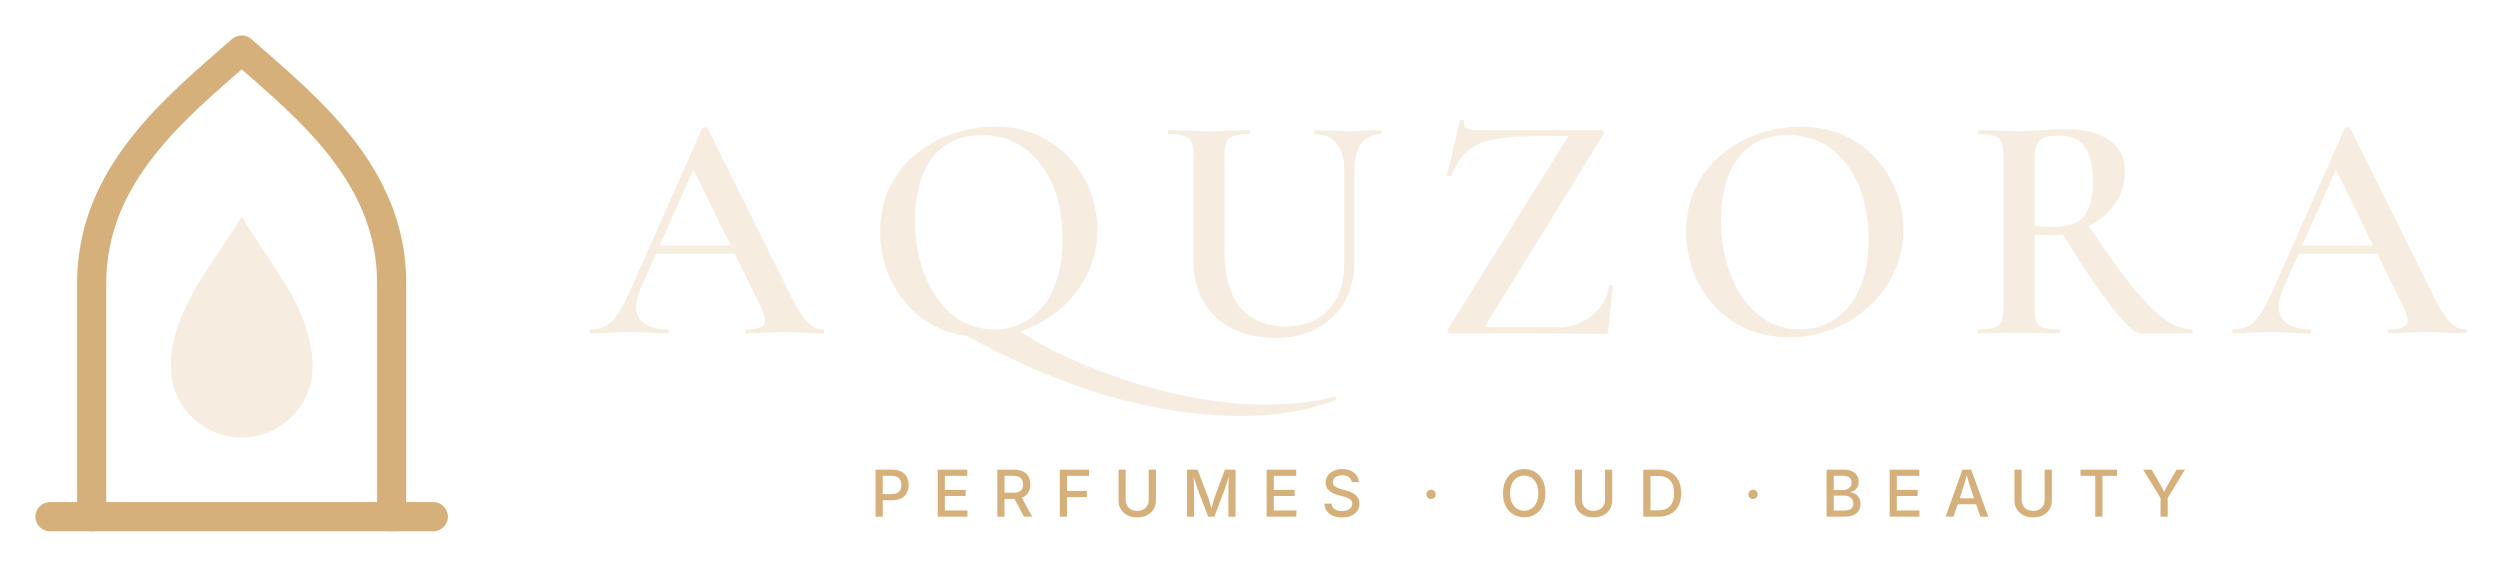
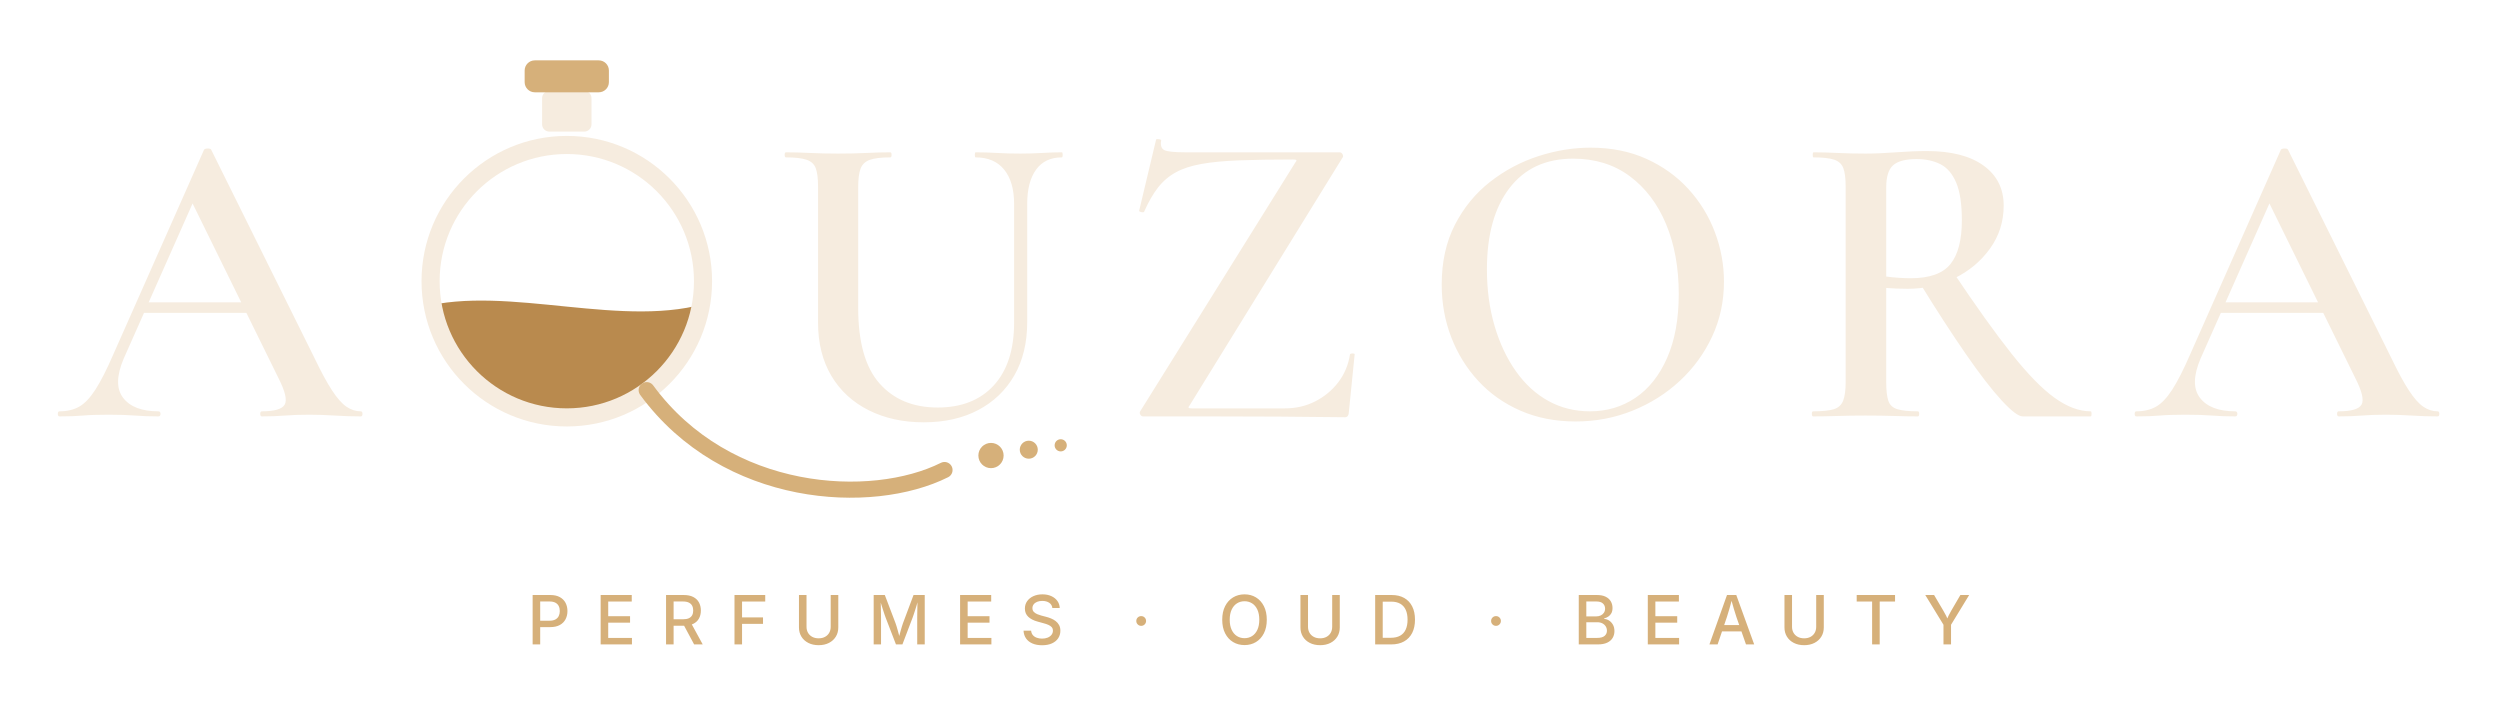
- <svg xmlns="http://www.w3.org/2000/svg" viewBox="0 0 600 140" role="img" aria-label="Aquzora">
-   <g transform="translate(8 8)">
-     <path d="M14 116 V60 C14 34 34 18 50 4 C66 18 86 34 86 60 V116" fill="none" stroke="#d6b07a" stroke-width="7" stroke-linecap="round" stroke-linejoin="round" />
-     <path d="M50 44 C58 57 67 67 67 80 A17 17 0 0 1 33 80 C33 67 42 57 50 44 Z" fill="#f6ecdf" />
-     <path d="M4 116 H96" stroke="#d6b07a" stroke-width="7" stroke-linecap="round" />
+ <svg xmlns="http://www.w3.org/2000/svg" viewBox="0 0 497 140" role="img" aria-label="Aquzora">
+   <path transform="translate(12.00 82.78)" fill="#f6ecdf" d="M15.036 -20.58 16.128 -22.68H39.648L40.236 -20.58ZM59.724 -1.008Q60.06 -1.008 60.06 -0.504Q60.06 0.0 59.724 0.0Q57.204 0.0 54.558 -0.168Q51.912 -0.336 49.476 -0.336Q46.704 -0.336 44.646 -0.168Q42.588 0.0 40.068 0.0Q39.732 0.0 39.732 -0.504Q39.732 -1.008 40.068 -1.008Q43.848 -1.008 44.604 -2.352Q45.36 -3.696 43.344 -7.644L25.788 -43.344L29.232 -48.972L12.6 -11.508Q10.416 -6.384 12.474 -3.696Q14.532 -1.008 19.488 -1.008Q19.908 -1.008 19.908 -0.504Q19.908 0.0 19.488 0.0Q16.968 0.0 14.868 -0.168Q12.768 -0.336 9.576 -0.336Q6.384 -0.336 4.494 -0.168Q2.604 0.0 -0.168 0.0Q-0.504 0.0 -0.504 -0.504Q-0.504 -1.008 -0.168 -1.008Q2.1 -1.008 3.738 -1.932Q5.376 -2.856 6.972 -5.334Q8.568 -7.812 10.5 -12.264L28.56 -53.004Q28.728 -53.256 29.316 -53.256Q29.904 -53.256 29.988 -53.004L50.568 -11.508Q52.5 -7.476 54.012 -5.166Q55.524 -2.856 56.868 -1.932Q58.212 -1.008 59.724 -1.008Z" />
+   <path transform="translate(153.64 82.78)" fill="#f6ecdf" d="M47.964 -42.252Q47.964 -46.62 45.99 -49.056Q44.016 -51.492 40.32 -51.492Q40.152 -51.492 40.152 -51.996Q40.152 -52.5 40.32 -52.5Q42.42 -52.5 44.562 -52.374Q46.704 -52.248 49.224 -52.248Q51.408 -52.248 53.55 -52.374Q55.692 -52.5 57.456 -52.5Q57.624 -52.5 57.624 -51.996Q57.624 -51.492 57.456 -51.492Q54.096 -51.492 52.332 -49.056Q50.568 -46.62 50.568 -42.252V-18.732Q50.568 -12.6 48.006 -8.148Q45.444 -3.696 40.824 -1.26Q36.204 1.176 29.988 1.176Q23.856 1.176 19.068 -1.218Q14.28 -3.612 11.634 -8.064Q8.988 -12.516 8.988 -18.648V-45.696Q8.988 -48.132 8.526 -49.35Q8.064 -50.568 6.678 -51.03Q5.292 -51.492 2.604 -51.492Q2.352 -51.492 2.352 -51.996Q2.352 -52.5 2.604 -52.5Q4.704 -52.5 7.35 -52.374Q9.996 -52.248 12.936 -52.248Q16.044 -52.248 18.648 -52.374Q21.252 -52.5 23.352 -52.5Q23.604 -52.5 23.604 -51.996Q23.604 -51.492 23.352 -51.492Q20.58 -51.492 19.236 -50.988Q17.892 -50.484 17.43 -49.224Q16.968 -47.964 16.968 -45.528V-21.588Q16.968 -11.34 21.21 -6.552Q25.452 -1.764 32.76 -1.764Q39.9 -1.764 43.932 -6.174Q47.964 -10.584 47.964 -18.648ZM73.08 -1.092 103.824 -50.4Q104.16 -50.82 104.076 -50.946Q103.992 -51.072 103.404 -51.072Q97.188 -51.072 92.736 -50.904Q88.284 -50.736 85.218 -50.19Q82.152 -49.644 80.094 -48.51Q78.036 -47.376 76.566 -45.486Q75.096 -43.596 73.836 -40.74Q73.752 -40.488 73.248 -40.614Q72.744 -40.74 72.828 -40.908L76.188 -55.02Q76.272 -55.188 76.776 -55.104Q77.28 -55.02 77.196 -54.852Q76.944 -53.34 77.868 -52.92Q78.792 -52.5 81.984 -52.5Q87.024 -52.5 94.332 -52.5Q101.64 -52.5 112.644 -52.5Q113.064 -52.5 113.274 -52.08Q113.484 -51.66 113.232 -51.408L82.908 -2.268Q82.572 -1.848 82.656 -1.722Q82.74 -1.596 83.244 -1.596Q89.292 -1.596 94.08 -1.596Q98.868 -1.596 101.808 -1.596Q105.084 -1.596 107.814 -2.982Q110.544 -4.368 112.392 -6.762Q114.24 -9.156 114.744 -12.348Q114.828 -12.516 115.248 -12.516Q115.668 -12.516 115.668 -12.348L114.492 -0.672Q114.492 -0.42 114.324 -0.126Q114.156 0.168 113.736 0.168Q107.52 0.084 100.59 0.042Q93.66 0.0 86.73 0.0Q79.8 0.0 73.584 0.0Q73.248 0.0 73.038 -0.378Q72.828 -0.756 73.08 -1.092ZM159.6 1.008Q153.552 1.008 148.638 -1.134Q143.724 -3.276 140.238 -7.056Q136.752 -10.836 134.862 -15.75Q132.972 -20.664 132.972 -26.208Q132.972 -33.012 135.618 -38.136Q138.264 -43.26 142.632 -46.662Q147.0 -50.064 152.208 -51.744Q157.416 -53.424 162.54 -53.424Q168.756 -53.424 173.67 -51.198Q178.584 -48.972 182.028 -45.192Q185.472 -41.412 187.278 -36.624Q189.084 -31.836 189.084 -26.796Q189.084 -20.916 186.732 -15.876Q184.38 -10.836 180.306 -7.056Q176.232 -3.276 170.898 -1.134Q165.564 1.008 159.6 1.008ZM162.456 -1.008Q167.496 -1.008 171.486 -3.696Q175.476 -6.384 177.786 -11.634Q180.096 -16.884 180.096 -24.36Q180.096 -32.172 177.576 -38.22Q175.056 -44.268 170.352 -47.754Q165.648 -51.24 159.096 -51.24Q150.948 -51.24 146.454 -45.402Q141.96 -39.564 141.96 -29.232Q141.96 -23.184 143.472 -18.018Q144.984 -12.852 147.714 -8.988Q150.444 -5.124 154.182 -3.066Q157.92 -1.008 162.456 -1.008ZM248.472 0.0Q247.212 0.0 244.272 -3.192Q241.332 -6.384 237.174 -12.39Q233.016 -18.396 227.892 -26.712L234.612 -28.728Q241.416 -18.564 246.246 -12.474Q251.076 -6.384 254.814 -3.696Q258.552 -1.008 261.996 -1.008Q262.164 -1.008 262.164 -0.504Q262.164 0.0 261.996 0.0Q256.704 0.0 253.386 0.0Q250.068 0.0 248.472 0.0ZM229.404 -52.752Q236.712 -52.752 240.702 -49.854Q244.692 -46.956 244.692 -41.916Q244.692 -37.128 241.962 -33.348Q239.232 -29.568 234.906 -27.468Q230.58 -25.368 225.624 -25.368Q224.616 -25.368 223.44 -25.41Q222.264 -25.452 221.34 -25.536V-6.804Q221.34 -4.368 221.76 -3.108Q222.18 -1.848 223.566 -1.428Q224.952 -1.008 227.64 -1.008Q227.892 -1.008 227.892 -0.504Q227.892 0.0 227.64 0.0Q225.54 0.0 222.936 -0.084Q220.332 -0.168 217.224 -0.168Q214.284 -0.168 211.596 -0.084Q208.908 0.0 206.808 0.0Q206.556 0.0 206.556 -0.504Q206.556 -1.008 206.808 -1.008Q209.58 -1.008 210.924 -1.428Q212.268 -1.848 212.772 -3.108Q213.276 -4.368 213.276 -6.804V-45.696Q213.276 -48.132 212.814 -49.35Q212.352 -50.568 211.008 -51.03Q209.664 -51.492 206.892 -51.492Q206.724 -51.492 206.724 -51.996Q206.724 -52.5 206.892 -52.5Q208.992 -52.5 211.638 -52.374Q214.284 -52.248 217.224 -52.248Q219.912 -52.248 223.272 -52.5Q226.632 -52.752 229.404 -52.752ZM236.376 -38.976Q236.376 -43.848 235.242 -46.494Q234.108 -49.14 232.092 -50.148Q230.076 -51.156 227.388 -51.156Q224.112 -51.156 222.726 -49.938Q221.34 -48.72 221.34 -45.528V-27.804Q222.516 -27.636 223.86 -27.552Q225.204 -27.468 226.212 -27.468Q231.84 -27.468 234.108 -30.282Q236.376 -33.096 236.376 -38.976ZM286.272 -20.58 287.364 -22.68H310.884L311.472 -20.58ZM330.96 -1.008Q331.296 -1.008 331.296 -0.504Q331.296 0.0 330.96 0.0Q328.44 0.0 325.794 -0.168Q323.148 -0.336 320.712 -0.336Q317.94 -0.336 315.882 -0.168Q313.824 0.0 311.304 0.0Q310.968 0.0 310.968 -0.504Q310.968 -1.008 311.304 -1.008Q315.084 -1.008 315.84 -2.352Q316.596 -3.696 314.58 -7.644L297.024 -43.344L300.468 -48.972L283.836 -11.508Q281.652 -6.384 283.71 -3.696Q285.768 -1.008 290.724 -1.008Q291.144 -1.008 291.144 -0.504Q291.144 0.0 290.724 0.0Q288.204 0.0 286.104 -0.168Q284.004 -0.336 280.812 -0.336Q277.62 -0.336 275.73 -0.168Q273.84 0.0 271.068 0.0Q270.732 0.0 270.732 -0.504Q270.732 -1.008 271.068 -1.008Q273.336 -1.008 274.974 -1.932Q276.612 -2.856 278.208 -5.334Q279.804 -7.812 281.736 -12.264L299.796 -53.004Q299.964 -53.256 300.552 -53.256Q301.14 -53.256 301.224 -53.004L321.804 -11.508Q323.736 -7.476 325.248 -5.166Q326.76 -2.856 328.104 -1.932Q329.448 -1.008 330.96 -1.008Z" />
+   <g transform="translate(112.68 55.90)">
+     <clipPath id="qc">
+       <circle r="25.64" />
+     </clipPath>
+     <path clip-path="url(#qc)" d="M-28.88 5.20 C-11.55 0.58 11.55 9.82 28.88 4.04 V28.88 H-28.88 Z" fill="#b98a4e" />
+     <circle r="27.08" fill="none" stroke="#f6ecdf" stroke-width="3.6" />
+     <rect x="-4.91" y="-37.83" width="9.82" height="8.09" rx="1.44" fill="#f6ecdf" />
+     <rect x="-8.38" y="-43.90" width="16.75" height="6.35" rx="2.02" fill="#d6b07a" />
+     <path d="M15.88 21.66 C31.77 43.32 60.65 44.76 75.09 37.54" fill="none" stroke="#d6b07a" stroke-width="3.20" stroke-linecap="round" />
+     <circle cx="84.33" cy="34.66" r="2.51" fill="#d6b07a" />
+     <circle cx="91.84" cy="33.50" r="1.79" fill="#d6b07a" />
+     <circle cx="98.19" cy="32.63" r="1.21" fill="#d6b07a" />
  </g>
-   <path transform="translate(142.00 80.00)" fill="#f6ecdf" d="M13.962 -19.11 14.976 -21.06H36.816L37.362 -19.11ZM55.458 -0.936Q55.77 -0.936 55.77 -0.468Q55.77 0.0 55.458 0.0Q53.118 0.0 50.661 -0.156Q48.204 -0.312 45.942 -0.312Q43.368 -0.312 41.457 -0.156Q39.546 0.0 37.206 0.0Q36.894 0.0 36.894 -0.468Q36.894 -0.936 37.206 -0.936Q40.716 -0.936 41.418 -2.184Q42.12 -3.432 40.248 -7.098L23.946 -40.248L27.144 -45.474L11.7 -10.686Q9.672 -5.928 11.583 -3.432Q13.494 -0.936 18.096 -0.936Q18.486 -0.936 18.486 -0.468Q18.486 0.0 18.096 0.0Q15.756 0.0 13.806 -0.156Q11.856 -0.312 8.892 -0.312Q5.928 -0.312 4.173 -0.156Q2.418 0.0 -0.156 0.0Q-0.468 0.0 -0.468 -0.468Q-0.468 -0.936 -0.156 -0.936Q1.95 -0.936 3.471 -1.794Q4.992 -2.652 6.474 -4.953Q7.956 -7.254 9.75 -11.388L26.52 -49.218Q26.676 -49.452 27.222 -49.452Q27.768 -49.452 27.846 -49.218L46.956 -10.686Q48.75 -6.942 50.154 -4.797Q51.558 -2.652 52.806 -1.794Q54.054 -0.936 55.458 -0.936ZM87.282 -0.936Q90.402 -0.312 94.224 -0.234Q98.046 -0.156 102.336 -0.78Q107.484 2.73 114.582 5.967Q121.68 9.204 129.714 11.739Q137.748 14.274 145.899 15.678Q154.05 17.082 161.226 17.082Q171.99 17.082 178.308 15.132Q178.464 15.054 178.62 15.483Q178.776 15.912 178.542 15.99Q177.138 16.536 174.213 17.433Q171.288 18.33 166.725 19.071Q162.162 19.812 155.61 19.812Q150.072 19.812 143.013 18.993Q135.954 18.174 127.452 15.99Q118.95 13.806 108.888 9.711Q98.826 5.616 87.282 -0.936ZM93.99 0.936Q88.374 0.936 83.811 -1.053Q79.248 -3.042 76.011 -6.552Q72.774 -10.062 71.019 -14.625Q69.264 -19.188 69.264 -24.336Q69.264 -30.654 71.721 -35.412Q74.178 -40.17 78.234 -43.329Q82.29 -46.488 87.126 -48.048Q91.962 -49.608 96.72 -49.608Q102.492 -49.608 107.055 -47.541Q111.618 -45.474 114.816 -41.964Q118.014 -38.454 119.691 -34.008Q121.368 -29.562 121.368 -24.882Q121.368 -19.422 119.184 -14.742Q117.0 -10.062 113.217 -6.552Q109.434 -3.042 104.481 -1.053Q99.528 0.936 93.99 0.936ZM96.642 -0.936Q101.322 -0.936 105.027 -3.432Q108.732 -5.928 110.877 -10.803Q113.022 -15.678 113.022 -22.62Q113.022 -29.874 110.682 -35.49Q108.342 -41.106 103.974 -44.343Q99.606 -47.58 93.522 -47.58Q85.956 -47.58 81.783 -42.159Q77.61 -36.738 77.61 -27.144Q77.61 -21.528 79.014 -16.731Q80.418 -11.934 82.953 -8.346Q85.488 -4.758 88.959 -2.847Q92.43 -0.936 96.642 -0.936ZM180.648 -39.234Q180.648 -43.29 178.815 -45.552Q176.982 -47.814 173.55 -47.814Q173.394 -47.814 173.394 -48.282Q173.394 -48.75 173.55 -48.75Q175.5 -48.75 177.489 -48.633Q179.478 -48.516 181.818 -48.516Q183.846 -48.516 185.835 -48.633Q187.824 -48.75 189.462 -48.75Q189.618 -48.75 189.618 -48.282Q189.618 -47.814 189.462 -47.814Q186.342 -47.814 184.704 -45.552Q183.066 -43.29 183.066 -39.234V-17.394Q183.066 -11.7 180.687 -7.566Q178.308 -3.432 174.018 -1.17Q169.728 1.092 163.956 1.092Q158.262 1.092 153.816 -1.131Q149.37 -3.354 146.913 -7.488Q144.456 -11.622 144.456 -17.316V-42.432Q144.456 -44.694 144.027 -45.825Q143.598 -46.956 142.311 -47.385Q141.024 -47.814 138.528 -47.814Q138.294 -47.814 138.294 -48.282Q138.294 -48.75 138.528 -48.75Q140.478 -48.75 142.935 -48.633Q145.392 -48.516 148.122 -48.516Q151.008 -48.516 153.426 -48.633Q155.844 -48.75 157.794 -48.75Q158.028 -48.75 158.028 -48.282Q158.028 -47.814 157.794 -47.814Q155.22 -47.814 153.972 -47.346Q152.724 -46.878 152.295 -45.708Q151.866 -44.538 151.866 -42.276V-20.046Q151.866 -10.53 155.805 -6.084Q159.744 -1.638 166.53 -1.638Q173.16 -1.638 176.904 -5.733Q180.648 -9.828 180.648 -17.316ZM205.53 -1.014 234.078 -46.8Q234.39 -47.19 234.312 -47.307Q234.234 -47.424 233.688 -47.424Q227.916 -47.424 223.782 -47.268Q219.648 -47.112 216.801 -46.605Q213.954 -46.098 212.043 -45.045Q210.132 -43.992 208.767 -42.237Q207.402 -40.482 206.232 -37.83Q206.154 -37.596 205.686 -37.713Q205.218 -37.83 205.296 -37.986L208.416 -51.09Q208.494 -51.246 208.962 -51.168Q209.43 -51.09 209.352 -50.934Q209.118 -49.53 209.976 -49.14Q210.834 -48.75 213.798 -48.75Q218.478 -48.75 225.264 -48.75Q232.05 -48.75 242.268 -48.75Q242.658 -48.75 242.853 -48.36Q243.048 -47.97 242.814 -47.736L214.656 -2.106Q214.344 -1.716 214.422 -1.599Q214.5 -1.482 214.968 -1.482Q220.584 -1.482 225.03 -1.482Q229.476 -1.482 232.206 -1.482Q235.248 -1.482 237.783 -2.769Q240.318 -4.056 242.034 -6.279Q243.75 -8.502 244.218 -11.466Q244.296 -11.622 244.686 -11.622Q245.076 -11.622 245.076 -11.466L243.984 -0.624Q243.984 -0.39 243.828 -0.117Q243.672 0.156 243.282 0.156Q237.51 0.078 231.075 0.039Q224.64 0.0 218.205 0.0Q211.77 0.0 205.998 0.0Q205.686 0.0 205.491 -0.351Q205.296 -0.702 205.53 -1.014ZM287.43 0.936Q281.814 0.936 277.251 -1.053Q272.688 -3.042 269.451 -6.552Q266.214 -10.062 264.459 -14.625Q262.704 -19.188 262.704 -24.336Q262.704 -30.654 265.161 -35.412Q267.618 -40.17 271.674 -43.329Q275.73 -46.488 280.566 -48.048Q285.402 -49.608 290.16 -49.608Q295.932 -49.608 300.495 -47.541Q305.058 -45.474 308.256 -41.964Q311.454 -38.454 313.131 -34.008Q314.808 -29.562 314.808 -24.882Q314.808 -19.422 312.624 -14.742Q310.44 -10.062 306.657 -6.552Q302.874 -3.042 297.921 -1.053Q292.968 0.936 287.43 0.936ZM290.082 -0.936Q294.762 -0.936 298.467 -3.432Q302.172 -5.928 304.317 -10.803Q306.462 -15.678 306.462 -22.62Q306.462 -29.874 304.122 -35.49Q301.782 -41.106 297.414 -44.343Q293.046 -47.58 286.962 -47.58Q279.396 -47.58 275.223 -42.159Q271.05 -36.738 271.05 -27.144Q271.05 -21.528 272.454 -16.731Q273.858 -11.934 276.393 -8.346Q278.928 -4.758 282.399 -2.847Q285.87 -0.936 290.082 -0.936ZM371.514 0.0Q370.344 0.0 367.614 -2.964Q364.884 -5.928 361.023 -11.505Q357.162 -17.082 352.404 -24.804L358.644 -26.676Q364.962 -17.238 369.447 -11.583Q373.932 -5.928 377.403 -3.432Q380.874 -0.936 384.072 -0.936Q384.228 -0.936 384.228 -0.468Q384.228 0.0 384.072 0.0Q379.158 0.0 376.077 0.0Q372.996 0.0 371.514 0.0ZM353.808 -48.984Q360.594 -48.984 364.299 -46.293Q368.004 -43.602 368.004 -38.922Q368.004 -34.476 365.469 -30.966Q362.934 -27.456 358.917 -25.506Q354.9 -23.556 350.298 -23.556Q349.362 -23.556 348.27 -23.595Q347.178 -23.634 346.32 -23.712V-6.318Q346.32 -4.056 346.71 -2.886Q347.1 -1.716 348.387 -1.326Q349.674 -0.936 352.17 -0.936Q352.404 -0.936 352.404 -0.468Q352.404 0.0 352.17 0.0Q350.22 0.0 347.802 -0.078Q345.384 -0.156 342.498 -0.156Q339.768 -0.156 337.272 -0.078Q334.776 0.0 332.826 0.0Q332.592 0.0 332.592 -0.468Q332.592 -0.936 332.826 -0.936Q335.4 -0.936 336.648 -1.326Q337.896 -1.716 338.364 -2.886Q338.832 -4.056 338.832 -6.318V-42.432Q338.832 -44.694 338.403 -45.825Q337.974 -46.956 336.726 -47.385Q335.478 -47.814 332.904 -47.814Q332.748 -47.814 332.748 -48.282Q332.748 -48.75 332.904 -48.75Q334.854 -48.75 337.311 -48.633Q339.768 -48.516 342.498 -48.516Q344.994 -48.516 348.114 -48.75Q351.234 -48.984 353.808 -48.984ZM360.282 -36.192Q360.282 -40.716 359.229 -43.173Q358.176 -45.63 356.304 -46.566Q354.432 -47.502 351.936 -47.502Q348.894 -47.502 347.607 -46.371Q346.32 -45.24 346.32 -42.276V-25.818Q347.412 -25.662 348.66 -25.584Q349.908 -25.506 350.844 -25.506Q356.07 -25.506 358.176 -28.119Q360.282 -30.732 360.282 -36.192ZM408.174 -19.11 409.188 -21.06H431.028L431.574 -19.11ZM449.67 -0.936Q449.982 -0.936 449.982 -0.468Q449.982 0.0 449.67 0.0Q447.33 0.0 444.873 -0.156Q442.416 -0.312 440.154 -0.312Q437.58 -0.312 435.669 -0.156Q433.758 0.0 431.418 0.0Q431.106 0.0 431.106 -0.468Q431.106 -0.936 431.418 -0.936Q434.928 -0.936 435.63 -2.184Q436.332 -3.432 434.46 -7.098L418.158 -40.248L421.356 -45.474L405.912 -10.686Q403.884 -5.928 405.795 -3.432Q407.706 -0.936 412.308 -0.936Q412.698 -0.936 412.698 -0.468Q412.698 0.0 412.308 0.0Q409.968 0.0 408.018 -0.156Q406.068 -0.312 403.104 -0.312Q400.14 -0.312 398.385 -0.156Q396.63 0.0 394.056 0.0Q393.744 0.0 393.744 -0.468Q393.744 -0.936 394.056 -0.936Q396.162 -0.936 397.683 -1.794Q399.204 -2.652 400.686 -4.953Q402.168 -7.254 403.962 -11.388L420.732 -49.218Q420.888 -49.452 421.434 -49.452Q421.98 -49.452 422.058 -49.218L441.168 -10.686Q442.962 -6.942 444.366 -4.797Q445.77 -2.652 447.018 -1.794Q448.266 -0.936 449.67 -0.936Z" />
-   <path transform="translate(208.89 124.00)" fill="#d6b07a" d="M1.249 0.0V-11.277H5.29Q6.592 -11.277 7.462 -10.792Q8.333 -10.308 8.764 -9.483Q9.196 -8.658 9.196 -7.614Q9.196 -6.569 8.76 -5.741Q8.325 -4.912 7.455 -4.431Q6.584 -3.951 5.275 -3.951H2.513V-5.411H5.109Q5.941 -5.411 6.456 -5.699Q6.97 -5.987 7.209 -6.486Q7.447 -6.986 7.447 -7.614Q7.447 -8.25 7.209 -8.745Q6.97 -9.241 6.452 -9.521Q5.934 -9.801 5.094 -9.801H2.974V0.0ZM16.154 0.0V-11.277H23.253V-9.793H17.879V-6.433H22.867V-4.957H17.879V-1.483H23.298V0.0ZM30.461 0.0V-11.277H34.502Q35.804 -11.277 36.674 -10.827Q37.545 -10.376 37.976 -9.574Q38.407 -8.772 38.407 -7.735Q38.407 -6.69 37.972 -5.907Q37.537 -5.124 36.667 -4.692Q35.796 -4.261 34.487 -4.261H31.452V-5.737H34.32Q35.153 -5.737 35.664 -5.975Q36.175 -6.214 36.417 -6.66Q36.659 -7.107 36.659 -7.735Q36.659 -8.371 36.417 -8.832Q36.175 -9.294 35.66 -9.547Q35.145 -9.801 34.305 -9.801H32.186V0.0ZM36.871 0.0 34.139 -5.094H36.054L38.831 0.0ZM45.464 0.0V-11.277H52.48V-9.793H47.189V-6.168H51.973V-4.692H47.189V0.0ZM64.054 0.174Q62.7 0.174 61.685 -0.348Q60.671 -0.87 60.115 -1.782Q59.559 -2.694 59.559 -3.875V-11.277H61.284V-4.019Q61.284 -3.254 61.621 -2.664Q61.958 -2.074 62.579 -1.733Q63.199 -1.393 64.054 -1.393Q64.902 -1.393 65.519 -1.733Q66.136 -2.074 66.469 -2.664Q66.802 -3.254 66.802 -4.019V-11.277H68.535V-3.875Q68.535 -2.694 67.979 -1.782Q67.422 -0.87 66.412 -0.348Q65.402 0.174 64.054 0.174ZM75.992 0.0V-11.277H78.535L80.995 -4.806Q81.101 -4.518 81.233 -4.079Q81.366 -3.64 81.51 -3.126Q81.654 -2.611 81.782 -2.112Q81.911 -1.612 82.009 -1.211H81.646Q81.744 -1.589 81.873 -2.085Q82.002 -2.581 82.145 -3.095Q82.289 -3.61 82.425 -4.064Q82.562 -4.518 82.668 -4.806L85.09 -11.277H87.648V0.0H85.93V-6.07Q85.93 -6.418 85.937 -6.902Q85.945 -7.387 85.956 -7.928Q85.967 -8.469 85.979 -9.021Q85.99 -9.574 85.998 -10.081H86.126Q85.975 -9.529 85.797 -8.942Q85.619 -8.355 85.449 -7.811Q85.279 -7.266 85.124 -6.815Q84.968 -6.365 84.862 -6.07L82.554 0.0H81.078L78.74 -6.07Q78.626 -6.357 78.479 -6.8Q78.331 -7.243 78.157 -7.784Q77.983 -8.325 77.801 -8.912Q77.62 -9.498 77.438 -10.081H77.589Q77.604 -9.619 77.616 -9.078Q77.627 -8.537 77.639 -7.985Q77.65 -7.432 77.661 -6.936Q77.673 -6.441 77.673 -6.07V0.0ZM95.098 0.0V-11.277H102.197V-9.793H96.823V-6.433H101.811V-4.957H96.823V-1.483H102.242V0.0ZM113.189 0.189Q111.925 0.189 110.994 -0.212Q110.063 -0.613 109.537 -1.359Q109.011 -2.104 108.958 -3.133H110.691Q110.744 -2.52 111.089 -2.119Q111.433 -1.718 111.985 -1.521Q112.538 -1.324 113.181 -1.324Q113.9 -1.324 114.456 -1.548Q115.013 -1.771 115.338 -2.183Q115.664 -2.596 115.664 -3.141Q115.664 -3.633 115.38 -3.947Q115.096 -4.261 114.615 -4.469Q114.135 -4.677 113.522 -4.836L112.205 -5.199Q110.82 -5.57 110.044 -6.297Q109.268 -7.023 109.268 -8.181Q109.268 -9.158 109.794 -9.888Q110.32 -10.618 111.225 -11.023Q112.129 -11.428 113.264 -11.428Q114.422 -11.428 115.304 -11.023Q116.186 -10.618 116.689 -9.915Q117.192 -9.211 117.215 -8.31H115.535Q115.452 -9.082 114.82 -9.506Q114.188 -9.93 113.227 -9.93Q112.545 -9.93 112.042 -9.718Q111.539 -9.506 111.263 -9.131Q110.986 -8.757 110.986 -8.28Q110.986 -7.742 111.316 -7.413Q111.645 -7.084 112.118 -6.891Q112.591 -6.698 113.022 -6.584L114.12 -6.297Q114.657 -6.161 115.228 -5.93Q115.8 -5.699 116.284 -5.332Q116.769 -4.965 117.068 -4.424Q117.366 -3.883 117.366 -3.118Q117.366 -2.165 116.875 -1.415Q116.383 -0.666 115.448 -0.238Q114.513 0.189 113.189 0.189ZM134.575 -4.238Q134.106 -4.238 133.78 -4.564Q133.455 -4.889 133.455 -5.351Q133.455 -5.82 133.78 -6.142Q134.106 -6.463 134.575 -6.463Q135.036 -6.463 135.362 -6.142Q135.687 -5.82 135.687 -5.351Q135.687 -4.889 135.362 -4.564Q135.036 -4.238 134.575 -4.238ZM156.922 0.151Q155.461 0.151 154.307 -0.541Q153.153 -1.234 152.491 -2.532Q151.829 -3.83 151.829 -5.631Q151.829 -7.44 152.491 -8.738Q153.153 -10.036 154.307 -10.732Q155.461 -11.428 156.922 -11.428Q158.383 -11.428 159.529 -10.732Q160.676 -10.036 161.338 -8.738Q162 -7.44 162 -5.631Q162 -3.83 161.338 -2.532Q160.676 -1.234 159.529 -0.541Q158.383 0.151 156.922 0.151ZM156.922 -1.423Q157.883 -1.423 158.644 -1.903Q159.404 -2.384 159.847 -3.326Q160.29 -4.269 160.29 -5.631Q160.29 -7.008 159.847 -7.951Q159.404 -8.893 158.644 -9.373Q157.883 -9.854 156.922 -9.854Q155.953 -9.854 155.189 -9.37Q154.425 -8.885 153.982 -7.943Q153.539 -7.001 153.539 -5.631Q153.539 -4.269 153.982 -3.33Q154.425 -2.392 155.189 -1.907Q155.953 -1.423 156.922 -1.423ZM173.56 0.174Q172.205 0.174 171.191 -0.348Q170.177 -0.87 169.621 -1.782Q169.064 -2.694 169.064 -3.875V-11.277H170.79V-4.019Q170.79 -3.254 171.127 -2.664Q171.464 -2.074 172.084 -1.733Q172.705 -1.393 173.56 -1.393Q174.408 -1.393 175.025 -1.733Q175.641 -2.074 175.974 -2.664Q176.307 -3.254 176.307 -4.019V-11.277H178.041V-3.875Q178.041 -2.694 177.484 -1.782Q176.928 -0.87 175.918 -0.348Q174.907 0.174 173.56 0.174ZM189.161 0.0H186.376V-1.514H189.07Q190.349 -1.514 191.197 -1.99Q192.045 -2.467 192.469 -3.394Q192.892 -4.322 192.892 -5.654Q192.892 -6.978 192.472 -7.894Q192.052 -8.81 191.224 -9.286Q190.395 -9.763 189.161 -9.763H186.315V-11.277H189.275Q190.94 -11.277 192.128 -10.603Q193.316 -9.93 193.952 -8.67Q194.588 -7.409 194.588 -5.654Q194.588 -3.89 193.948 -2.626Q193.309 -1.362 192.094 -0.681Q190.879 0.0 189.161 0.0ZM187.224 -11.277V0.0H185.498V-11.277ZM211.841 -4.238Q211.372 -4.238 211.047 -4.564Q210.721 -4.889 210.721 -5.351Q210.721 -5.82 211.047 -6.142Q211.372 -6.463 211.841 -6.463Q212.303 -6.463 212.629 -6.142Q212.954 -5.82 212.954 -5.351Q212.954 -4.889 212.629 -4.564Q212.303 -4.238 211.841 -4.238ZM229.489 0.0V-11.277H233.644Q234.847 -11.277 235.634 -10.883Q236.421 -10.49 236.807 -9.82Q237.193 -9.15 237.193 -8.318Q237.193 -7.614 236.936 -7.133Q236.679 -6.653 236.243 -6.361Q235.808 -6.07 235.286 -5.934V-5.82Q235.854 -5.797 236.391 -5.461Q236.928 -5.124 237.28 -4.515Q237.632 -3.905 237.632 -3.035Q237.632 -2.18 237.227 -1.491Q236.822 -0.802 235.982 -0.401Q235.142 0.0 233.825 0.0ZM231.214 -1.483H233.651Q234.862 -1.483 235.392 -1.953Q235.922 -2.422 235.922 -3.118Q235.922 -3.663 235.653 -4.102Q235.384 -4.541 234.893 -4.802Q234.401 -5.063 233.719 -5.063H231.214ZM231.214 -6.395H233.477Q234.045 -6.395 234.507 -6.615Q234.968 -6.834 235.233 -7.235Q235.498 -7.636 235.498 -8.174Q235.498 -8.87 235.014 -9.336Q234.529 -9.801 233.523 -9.801H231.214ZM244.628 0.0V-11.277H251.727V-9.793H246.354V-6.433H251.341V-4.957H246.354V-1.483H251.773V0.0ZM258.072 0.0 262.084 -11.277H264.203L268.29 0.0H266.42L264.225 -6.274Q263.968 -7.039 263.662 -8.075Q263.355 -9.112 262.954 -10.565H263.302Q262.916 -9.097 262.61 -8.049Q262.303 -7.001 262.068 -6.274L259.942 0.0ZM260.244 -2.974V-4.412H266.11V-2.974ZM279.077 0.174Q277.722 0.174 276.708 -0.348Q275.694 -0.87 275.138 -1.782Q274.582 -2.694 274.582 -3.875V-11.277H276.307V-4.019Q276.307 -3.254 276.644 -2.664Q276.981 -2.074 277.601 -1.733Q278.222 -1.393 279.077 -1.393Q279.925 -1.393 280.542 -1.733Q281.158 -2.074 281.492 -2.664Q281.825 -3.254 281.825 -4.019V-11.277H283.558V-3.875Q283.558 -2.694 283.001 -1.782Q282.445 -0.87 281.435 -0.348Q280.424 0.174 279.077 0.174ZM290.448 -9.793V-11.277H299.204V-9.793H295.7V0.0H293.967V-9.793ZM309.636 0.0V-4.488L305.481 -11.277H307.494L309.613 -7.682Q309.969 -7.092 310.238 -6.547Q310.506 -6.002 310.794 -5.199H310.242Q310.529 -6.017 310.798 -6.566Q311.067 -7.114 311.4 -7.682L313.496 -11.277H315.502L311.362 -4.488V0.0Z" />
+   <path transform="translate(104.80 128.11)" fill="#d6b07a" d="M1.088 0.0V-9.822H4.608Q5.741 -9.822 6.5 -9.4Q7.258 -8.978 7.633 -8.26Q8.009 -7.541 8.009 -6.631Q8.009 -5.722 7.63 -5Q7.251 -4.278 6.493 -3.859Q5.735 -3.441 4.594 -3.441H2.188V-4.713H4.449Q5.175 -4.713 5.623 -4.964Q6.071 -5.214 6.279 -5.649Q6.486 -6.084 6.486 -6.631Q6.486 -7.185 6.279 -7.617Q6.071 -8.049 5.62 -8.292Q5.168 -8.536 4.436 -8.536H2.591V0.0ZM14.609 0.0V-9.822H20.792V-8.53H16.112V-5.603H20.456V-4.318H16.112V-1.292H20.832V0.0ZM27.61 0.0V-9.822H31.13Q32.264 -9.822 33.022 -9.43Q33.78 -9.037 34.156 -8.339Q34.532 -7.64 34.532 -6.737Q34.532 -5.827 34.152 -5.145Q33.773 -4.463 33.015 -4.087Q32.257 -3.711 31.117 -3.711H28.474V-4.997H30.972Q31.697 -4.997 32.142 -5.204Q32.587 -5.412 32.798 -5.801Q33.009 -6.19 33.009 -6.737Q33.009 -7.291 32.798 -7.693Q32.587 -8.095 32.139 -8.316Q31.69 -8.536 30.959 -8.536H29.113V0.0ZM33.193 0.0 30.814 -4.436H32.481L34.901 0.0ZM41.217 0.0V-9.822H47.328V-8.53H42.72V-5.372H46.886V-4.087H42.72V0.0ZM57.949 0.152Q56.769 0.152 55.886 -0.303Q55.003 -0.758 54.518 -1.552Q54.034 -2.347 54.034 -3.375V-9.822H55.537V-3.5Q55.537 -2.834 55.83 -2.32Q56.123 -1.806 56.664 -1.51Q57.204 -1.213 57.949 -1.213Q58.688 -1.213 59.225 -1.51Q59.762 -1.806 60.052 -2.32Q60.342 -2.834 60.342 -3.5V-9.822H61.852V-3.375Q61.852 -2.347 61.367 -1.552Q60.883 -0.758 60.003 -0.303Q59.123 0.152 57.949 0.152ZM68.887 0.0V-9.822H71.102L73.244 -4.186Q73.336 -3.935 73.452 -3.553Q73.567 -3.171 73.692 -2.722Q73.818 -2.274 73.93 -1.839Q74.042 -1.404 74.127 -1.055H73.811Q73.897 -1.384 74.009 -1.816Q74.121 -2.248 74.246 -2.696Q74.371 -3.144 74.49 -3.54Q74.609 -3.935 74.701 -4.186L76.81 -9.822H79.038V0.0H77.542V-5.287Q77.542 -5.59 77.549 -6.012Q77.555 -6.434 77.565 -6.905Q77.575 -7.376 77.585 -7.857Q77.595 -8.339 77.601 -8.78H77.713Q77.581 -8.299 77.427 -7.788Q77.272 -7.277 77.123 -6.803Q76.975 -6.328 76.84 -5.936Q76.705 -5.544 76.612 -5.287L74.602 0.0H73.317L71.28 -5.287Q71.181 -5.537 71.052 -5.923Q70.924 -6.308 70.772 -6.78Q70.621 -7.251 70.462 -7.762Q70.304 -8.273 70.146 -8.78H70.278Q70.291 -8.378 70.301 -7.907Q70.311 -7.436 70.321 -6.954Q70.331 -6.473 70.34 -6.041Q70.35 -5.61 70.35 -5.287V0.0ZM86.067 0.0V-9.822H92.25V-8.53H87.57V-5.603H91.914V-4.318H87.57V-1.292H92.29V0.0ZM102.364 0.165Q101.263 0.165 100.452 -0.185Q99.641 -0.534 99.183 -1.183Q98.725 -1.833 98.679 -2.729H100.188Q100.235 -2.195 100.535 -1.846Q100.834 -1.496 101.316 -1.325Q101.797 -1.154 102.357 -1.154Q102.983 -1.154 103.468 -1.348Q103.952 -1.542 104.236 -1.902Q104.519 -2.261 104.519 -2.736Q104.519 -3.164 104.272 -3.438Q104.025 -3.711 103.606 -3.892Q103.188 -4.074 102.654 -4.212L101.507 -4.529Q100.301 -4.852 99.625 -5.484Q98.949 -6.117 98.949 -7.126Q98.949 -7.976 99.407 -8.612Q99.865 -9.248 100.653 -9.601Q101.441 -9.954 102.43 -9.954Q103.438 -9.954 104.206 -9.601Q104.974 -9.248 105.412 -8.635Q105.851 -8.022 105.871 -7.238H104.407Q104.335 -7.91 103.784 -8.279Q103.234 -8.648 102.397 -8.648Q101.803 -8.648 101.365 -8.464Q100.927 -8.279 100.686 -7.953Q100.446 -7.627 100.446 -7.211Q100.446 -6.743 100.732 -6.457Q101.019 -6.17 101.431 -6.002Q101.843 -5.834 102.219 -5.735L103.175 -5.484Q103.643 -5.366 104.14 -5.165Q104.638 -4.964 105.06 -4.644Q105.482 -4.324 105.742 -3.853Q106.002 -3.382 106.002 -2.716Q106.002 -1.885 105.574 -1.233Q105.145 -0.58 104.331 -0.208Q103.517 0.165 102.364 0.165ZM122.07 -3.691Q121.662 -3.691 121.378 -3.975Q121.095 -4.258 121.095 -4.66Q121.095 -5.069 121.378 -5.349Q121.662 -5.629 122.07 -5.629Q122.472 -5.629 122.756 -5.349Q123.039 -5.069 123.039 -4.66Q123.039 -4.258 122.756 -3.975Q122.472 -3.691 122.07 -3.691ZM142.614 0.132Q141.342 0.132 140.337 -0.471Q139.331 -1.074 138.755 -2.205Q138.178 -3.335 138.178 -4.904Q138.178 -6.48 138.755 -7.61Q139.331 -8.741 140.337 -9.347Q141.342 -9.954 142.614 -9.954Q143.886 -9.954 144.885 -9.347Q145.884 -8.741 146.46 -7.61Q147.037 -6.48 147.037 -4.904Q147.037 -3.335 146.46 -2.205Q145.884 -1.074 144.885 -0.471Q143.886 0.132 142.614 0.132ZM142.614 -1.239Q143.451 -1.239 144.114 -1.658Q144.776 -2.076 145.162 -2.897Q145.547 -3.718 145.547 -4.904Q145.547 -6.104 145.162 -6.925Q144.776 -7.745 144.114 -8.164Q143.451 -8.583 142.614 -8.583Q141.77 -8.583 141.105 -8.161Q140.439 -7.739 140.053 -6.918Q139.668 -6.097 139.668 -4.904Q139.668 -3.718 140.053 -2.9Q140.439 -2.083 141.105 -1.661Q141.77 -1.239 142.614 -1.239ZM157.645 0.152Q156.465 0.152 155.582 -0.303Q154.699 -0.758 154.214 -1.552Q153.73 -2.347 153.73 -3.375V-9.822H155.233V-3.5Q155.233 -2.834 155.526 -2.32Q155.819 -1.806 156.36 -1.51Q156.9 -1.213 157.645 -1.213Q158.383 -1.213 158.921 -1.51Q159.458 -1.806 159.748 -2.32Q160.038 -2.834 160.038 -3.5V-9.822H161.548V-3.375Q161.548 -2.347 161.063 -1.552Q160.579 -0.758 159.699 -0.303Q158.819 0.152 157.645 0.152ZM171.773 0.0H169.347V-1.318H171.694Q172.808 -1.318 173.546 -1.734Q174.285 -2.149 174.654 -2.956Q175.023 -3.764 175.023 -4.924Q175.023 -6.078 174.657 -6.875Q174.291 -7.673 173.57 -8.088Q172.848 -8.503 171.773 -8.503H169.295V-9.822H171.872Q173.322 -9.822 174.357 -9.235Q175.392 -8.648 175.946 -7.551Q176.5 -6.453 176.5 -4.924Q176.5 -3.388 175.943 -2.287Q175.386 -1.187 174.328 -0.593Q173.27 0.0 171.773 0.0ZM170.086 -9.822V0.0H168.583V-9.822ZM192.607 -3.691Q192.198 -3.691 191.915 -3.975Q191.631 -4.258 191.631 -4.66Q191.631 -5.069 191.915 -5.349Q192.198 -5.629 192.607 -5.629Q193.009 -5.629 193.293 -5.349Q193.576 -5.069 193.576 -4.66Q193.576 -4.258 193.293 -3.975Q193.009 -3.691 192.607 -3.691ZM209.057 0.0V-9.822H212.676Q213.724 -9.822 214.41 -9.479Q215.095 -9.136 215.432 -8.553Q215.768 -7.969 215.768 -7.244Q215.768 -6.631 215.544 -6.213Q215.319 -5.794 214.94 -5.54Q214.561 -5.287 214.107 -5.168V-5.069Q214.601 -5.049 215.069 -4.756Q215.537 -4.463 215.844 -3.932Q216.15 -3.401 216.15 -2.643Q216.15 -1.898 215.797 -1.299Q215.445 -0.699 214.713 -0.349Q213.981 0.0 212.834 0.0ZM210.56 -1.292H212.683Q213.737 -1.292 214.199 -1.701Q214.66 -2.109 214.66 -2.716Q214.66 -3.19 214.426 -3.573Q214.192 -3.955 213.764 -4.182Q213.335 -4.41 212.742 -4.41H210.56ZM210.56 -5.57H212.531Q213.026 -5.57 213.428 -5.761Q213.83 -5.952 214.06 -6.302Q214.291 -6.651 214.291 -7.119Q214.291 -7.726 213.869 -8.131Q213.447 -8.536 212.571 -8.536H210.56ZM222.783 0.0V-9.822H228.966V-8.53H224.286V-5.603H228.63V-4.318H224.286V-1.292H229.006V0.0ZM235.033 0.0 238.526 -9.822H240.372L243.932 0.0H242.303L240.392 -5.465Q240.168 -6.13 239.901 -7.033Q239.634 -7.937 239.284 -9.202H239.588Q239.251 -7.923 238.984 -7.01Q238.717 -6.097 238.513 -5.465L236.661 0.0ZM236.924 -2.591V-3.843H242.033V-2.591ZM253.867 0.152Q252.687 0.152 251.804 -0.303Q250.921 -0.758 250.436 -1.552Q249.952 -2.347 249.952 -3.375V-9.822H251.455V-3.5Q251.455 -2.834 251.748 -2.32Q252.041 -1.806 252.582 -1.51Q253.122 -1.213 253.867 -1.213Q254.606 -1.213 255.143 -1.51Q255.68 -1.806 255.97 -2.32Q256.26 -2.834 256.26 -3.5V-9.822H257.77V-3.375Q257.77 -2.347 257.285 -1.552Q256.801 -0.758 255.921 -0.303Q255.041 0.152 253.867 0.152ZM264.31 -8.53V-9.822H271.937V-8.53H268.885V0.0H267.376V-8.53ZM281.563 0.0V-3.909L277.944 -9.822H279.698L281.543 -6.691Q281.853 -6.177 282.087 -5.702Q282.321 -5.227 282.572 -4.529H282.09Q282.341 -5.24 282.575 -5.718Q282.809 -6.196 283.099 -6.691L284.925 -9.822H286.672L283.066 -3.909V0.0Z" />
</svg>
